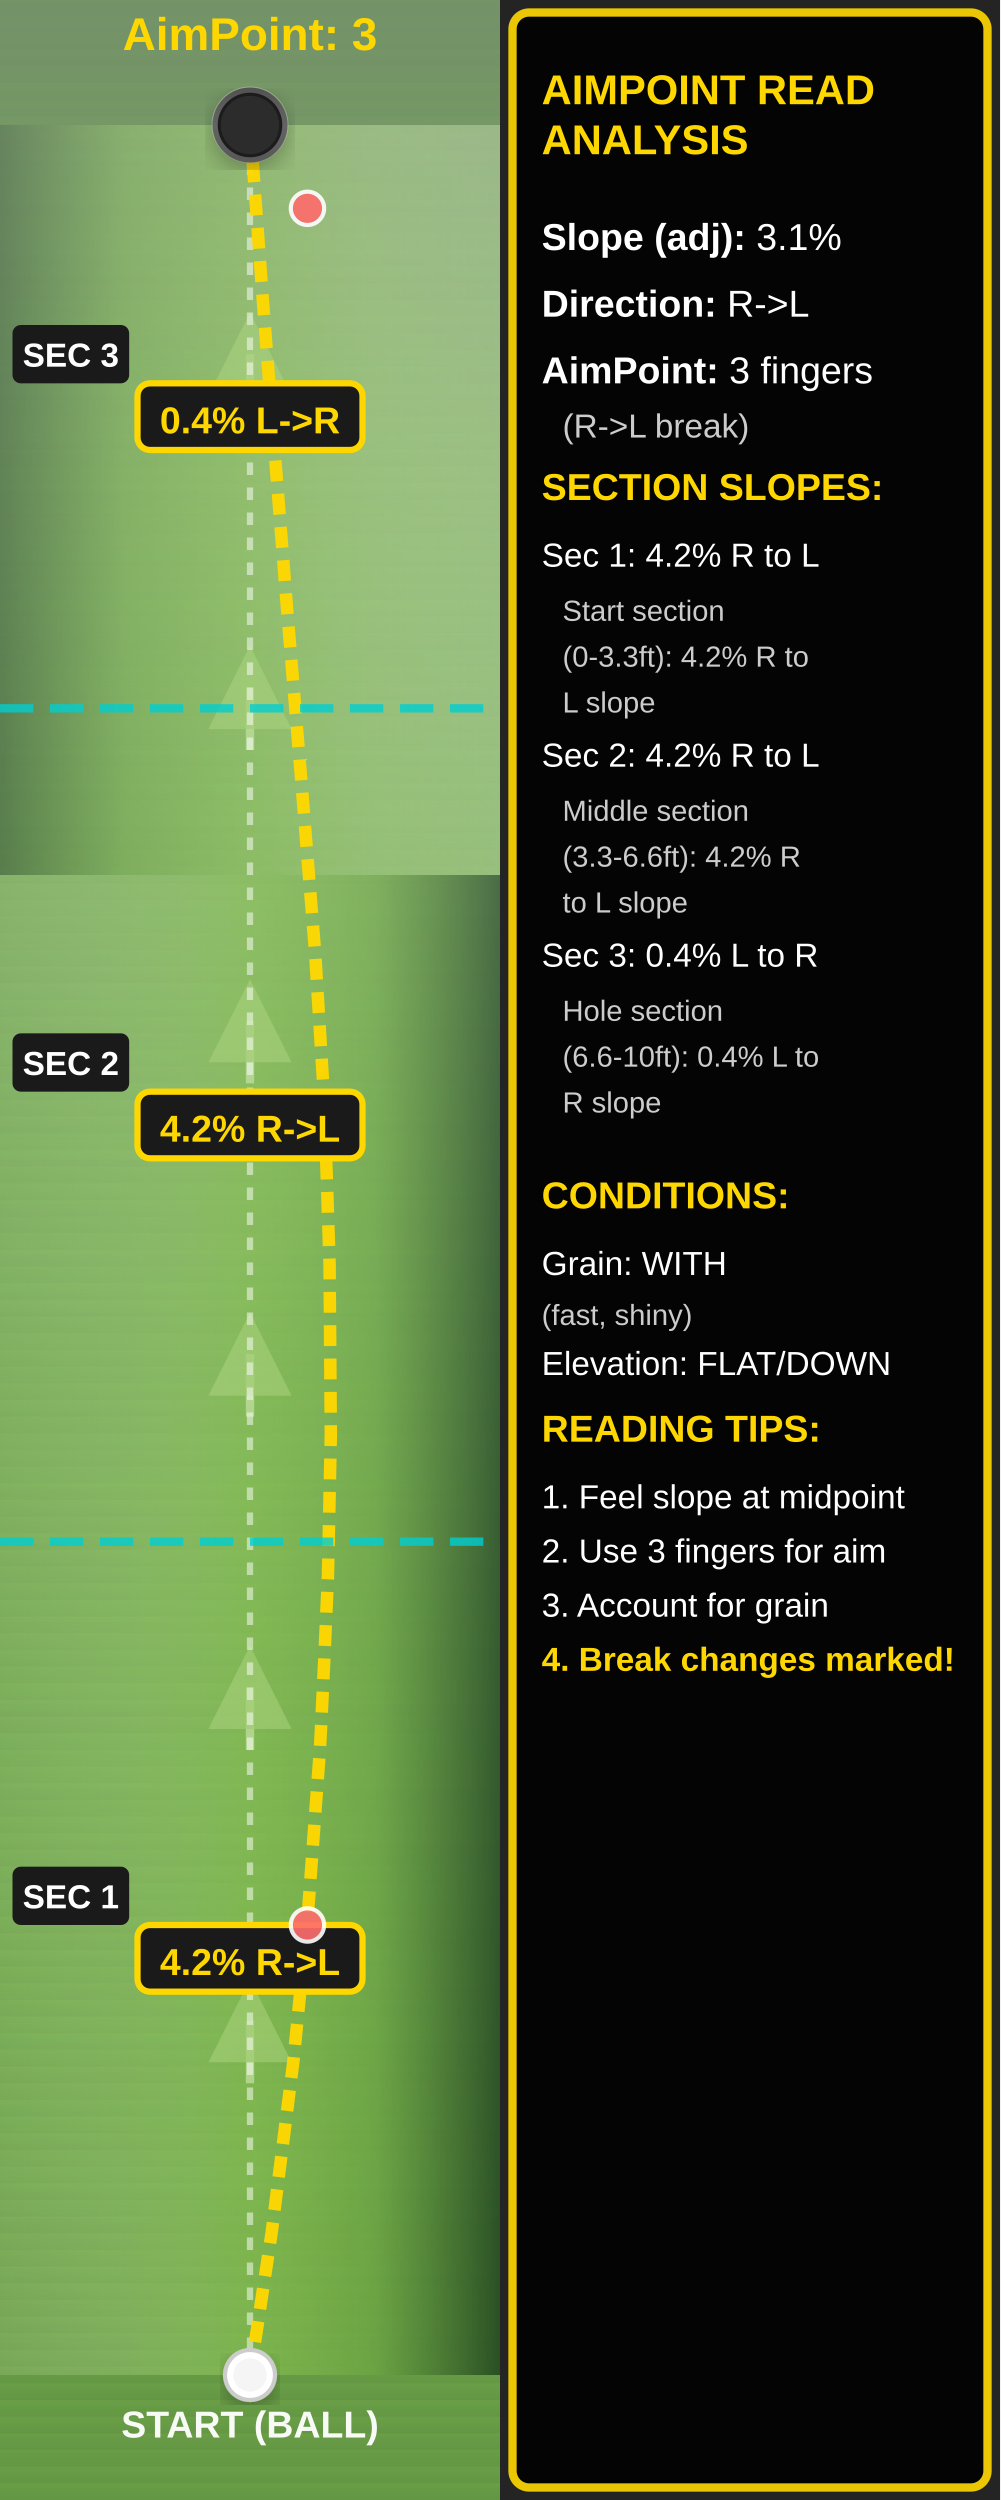
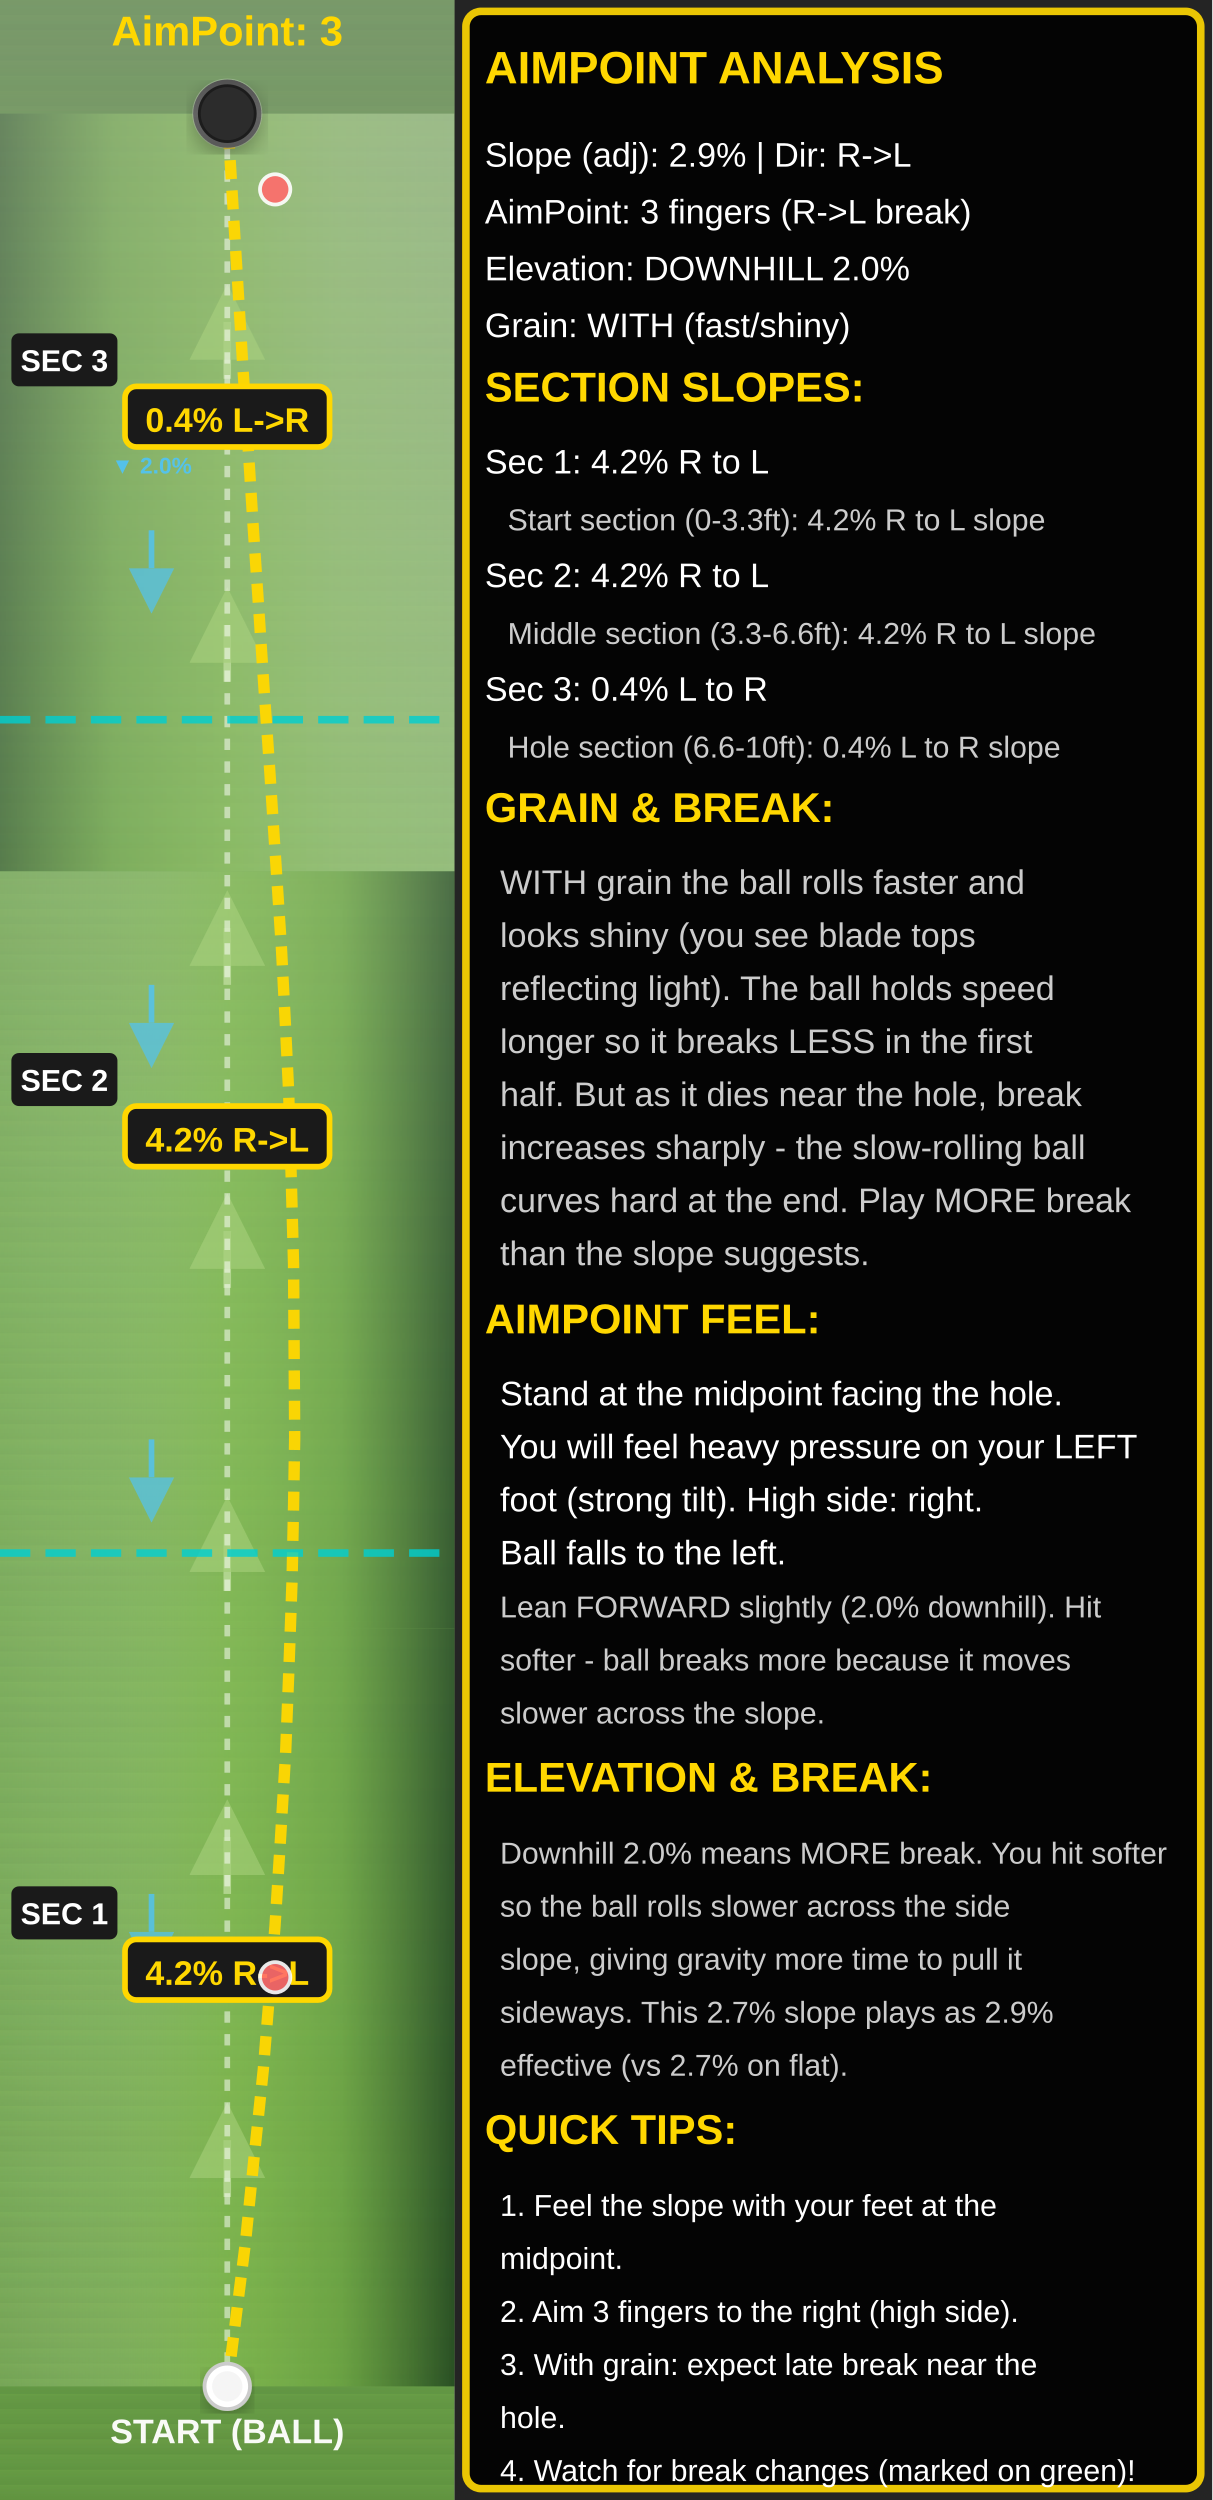
- <svg xmlns="http://www.w3.org/2000/svg" width="240" height="600">
+ <svg xmlns="http://www.w3.org/2000/svg" width="320" height="660">
  <defs>
    <linearGradient id="baseGreen" x1="0%" y1="0%" x2="0%" y2="100%">
      <stop offset="0%" style="stop-color:#689F38;stop-opacity:1" />
      <stop offset="50%" style="stop-color:#558B2F;stop-opacity:1" />
      <stop offset="100%" style="stop-color:#4A7C27;stop-opacity:1" />
    </linearGradient>
    <linearGradient id="grainGradient" x1="0%" y1="0%" x2="0%" y2="100%">
      <stop offset="0%" style="stop-color:#E8F5E9;stop-opacity:0.6" />
      <stop offset="30%" style="stop-color:#C8E6C9;stop-opacity:0.5" />
      <stop offset="60%" style="stop-color:#A5D6A7;stop-opacity:0.35" />
      <stop offset="100%" style="stop-color:#81C784;stop-opacity:0.2" />
    </linearGradient>
    <linearGradient id="elevationGradient" x1="0%" y1="0%" x2="0%" y2="100%">
-       <stop offset="0%" style="stop-color:#1B3D14;stop-opacity:1.0" />
-       <stop offset="20%" style="stop-color:#4A7C27;stop-opacity:0.85" />
-       <stop offset="50%" style="stop-color:#689F38;stop-opacity:0.6" />
-       <stop offset="80%" style="stop-color:#8BC34A;stop-opacity:0.4" />
-       <stop offset="100%" style="stop-color:#AED581;stop-opacity:0.3" />
+       <stop offset="0%" style="stop-color:#1B3D14;stop-opacity:0.83" />
+       <stop offset="50%" style="stop-color:#689F38;stop-opacity:0.54" />
+       <stop offset="100%" style="stop-color:#AED581;stop-opacity:0.25" />
    </linearGradient>
    <linearGradient id="breakGradientSec1" x1="0%" y1="0%" x2="100%" y2="0%">
      <stop offset="0%" style="stop-color:#C5E1A5;stop-opacity:0.2" />
      <stop offset="25%" style="stop-color:#AED581;stop-opacity:0.36" />
      <stop offset="50%" style="stop-color:#8BC34A;stop-opacity:0.6" />
      <stop offset="75%" style="stop-color:#689F38;stop-opacity:0.8" />
      <stop offset="100%" style="stop-color:#1B3D14;stop-opacity:1.0" />
    </linearGradient>
    <linearGradient id="breakGradientSec2" x1="0%" y1="0%" x2="100%" y2="0%">
      <stop offset="0%" style="stop-color:#C5E1A5;stop-opacity:0.2" />
      <stop offset="25%" style="stop-color:#AED581;stop-opacity:0.36" />
      <stop offset="50%" style="stop-color:#8BC34A;stop-opacity:0.6" />
      <stop offset="75%" style="stop-color:#689F38;stop-opacity:0.8" />
      <stop offset="100%" style="stop-color:#1B3D14;stop-opacity:1.0" />
    </linearGradient>
    <linearGradient id="breakGradientSec3" x1="0%" y1="0%" x2="100%" y2="0%">
      <stop offset="0%" style="stop-color:#1B3D14;stop-opacity:0.72" />
      <stop offset="25%" style="stop-color:#689F38;stop-opacity:0.642" />
      <stop offset="50%" style="stop-color:#8BC34A;stop-opacity:0.565" />
      <stop offset="75%" style="stop-color:#AED581;stop-opacity:0.488" />
      <stop offset="100%" style="stop-color:#C5E1A5;stop-opacity:0.41" />
    </linearGradient>
    <linearGradient id="holeGrainGradient" x1="50%" y1="0%" x2="50%" y2="100%">
      <stop offset="0%" style="stop-color:#FFFFFF;stop-opacity:0.3" />
      <stop offset="50%" style="stop-color:#CCCCCC;stop-opacity:0.5" />
      <stop offset="100%" style="stop-color:#999999;stop-opacity:0.6" />
    </linearGradient>
    <filter id="shadow">
      <feDropShadow dx="0" dy="2" stdDeviation="3" flood-opacity="0.3" />
    </filter>
    <marker id="arrowhead-grain" markerWidth="10" markerHeight="10" refX="5" refY="5" orient="auto">
      <polygon points="0,0 10,5 0,10" fill="#AED581" opacity="0.7" />
    </marker>
+     <marker id="arrowhead-elev-up" markerWidth="8" markerHeight="8" refX="4" refY="8" orient="0">
+       <polygon points="4,0 8,8 0,8" fill="#FFA726" opacity="0.85" />
+     </marker>
+     <marker id="arrowhead-elev-down" markerWidth="8" markerHeight="8" refX="4" refY="0" orient="0">
+       <polygon points="0,0 8,0 4,8" fill="#4FC3F7" opacity="0.85" />
+     </marker>
    <pattern id="grassTexture" x="0" y="0" width="4" height="4" patternUnits="userSpaceOnUse">
      <rect width="4" height="4" fill="url(#baseGreen)" opacity="0.95" />
      <line x1="0" y1="2" x2="4" y2="2" stroke="#5A9B3F" stroke-width="0.5" opacity="0.3" />
    </pattern>
  </defs>
-   <rect width="120" height="600" fill="url(#baseGreen)" />
-   <rect width="120" height="600" fill="url(#grassTexture)" opacity="0.3" />
-   <rect width="120" height="600" fill="url(#elevationGradient)" opacity="0.7" />
-   <rect x="0" y="390.0" width="120" height="180.0" fill="url(#breakGradientSec1)" opacity="1.0" />
-   <rect x="0" y="210.0" width="120" height="180.0" fill="url(#breakGradientSec2)" opacity="1.0" />
-   <rect x="0" y="30" width="120" height="180.0" fill="url(#breakGradientSec3)" opacity="1.0" />
-   <rect width="120" height="600" fill="url(#grainGradient)" opacity="0.6" />
+   <rect width="120" height="660" fill="url(#baseGreen)" />
+   <rect width="120" height="660" fill="url(#grassTexture)" opacity="0.3" />
+   <rect width="120" height="660" fill="url(#elevationGradient)" opacity="0.7" />
+   <rect x="0" y="430.0" width="120" height="200.0" fill="url(#breakGradientSec1)" opacity="1.0" />
+   <rect x="0" y="230.0" width="120" height="200.0" fill="url(#breakGradientSec2)" opacity="1.0" />
+   <rect x="0" y="30" width="120" height="200.0" fill="url(#breakGradientSec3)" opacity="1.0" />
+   <rect width="120" height="660" fill="url(#grainGradient)" opacity="0.6" />
  <line x1="60.0" y1="100" x2="60.0" y2="85" stroke="#C5E1A5" stroke-width="2" opacity="0.7" marker-end="url(#arrowhead-grain)" />
  <line x1="60.0" y1="180" x2="60.0" y2="165" stroke="#C5E1A5" stroke-width="2" opacity="0.7" marker-end="url(#arrowhead-grain)" />
  <line x1="60.0" y1="260" x2="60.0" y2="245" stroke="#C5E1A5" stroke-width="2" opacity="0.7" marker-end="url(#arrowhead-grain)" />
  <line x1="60.0" y1="340" x2="60.0" y2="325" stroke="#C5E1A5" stroke-width="2" opacity="0.7" marker-end="url(#arrowhead-grain)" />
  <line x1="60.0" y1="420" x2="60.0" y2="405" stroke="#C5E1A5" stroke-width="2" opacity="0.7" marker-end="url(#arrowhead-grain)" />
  <line x1="60.0" y1="500" x2="60.0" y2="485" stroke="#C5E1A5" stroke-width="2" opacity="0.7" marker-end="url(#arrowhead-grain)" />
-   <line x1="60.0" y1="570" x2="60.0" y2="30.0" stroke="#FFFFFF" stroke-width="1.5" stroke-dasharray="3,3" opacity="0.5" />
-   <path d="M 60.0 570.0 C 61.7 558.7, 63.5 547.1, 65.2 535.8 C 66.9 522.3, 68.7 508.3, 70.4 494.8 C 71.5 483.5, 72.7 471.9, 73.8 460.6 C 74.8 447.1, 75.8 433.2, 76.8 419.6 C 77.5 406.1, 78.1 392.1, 78.7 378.6 C 78.9 367.3, 79.2 355.7, 79.4 344.4 C 79.3 330.9, 79.2 317.0, 79.1 303.4 C 78.7 289.9, 78.2 275.9, 77.7 262.4 C 77.0 251.1, 76.3 239.5, 75.6 228.2 C 74.5 214.7, 73.4 200.7, 72.3 187.2 C 71.2 173.7, 70.0 159.7, 68.9 146.2 C 68.0 134.9, 67.1 123.3, 66.2 112.0 C 65.1 98.5, 64.1 84.5, 63.0 71.0 C 62.0 57.5, 61.0 43.5, 60.0 30.0" stroke="#FFD700" stroke-width="3" fill="none" stroke-dasharray="5,3" opacity="0.95" />
-   <line x1="0" y1="370.0" x2="120" y2="370.0" stroke="#00CED1" stroke-width="2" opacity="0.8" stroke-dasharray="8,4" />
-   <line x1="0" y1="170.0" x2="120" y2="170.0" stroke="#00CED1" stroke-width="2" opacity="0.8" stroke-dasharray="8,4" />
-   <rect x="3" y="448.0" width="28" height="14" fill="#1A1A1A" rx="2" />
-   <text x="17" y="458.0" font-family="Arial, sans-serif" font-size="8" fill="#FFFFFF" text-anchor="middle" font-weight="bold">SEC 1</text>
-   <rect x="33.0" y="462.0" width="54" height="16" fill="#1A1A1A" rx="3" stroke="#FFD700" stroke-width="1.5" />
-   <text x="60.0" y="474.0" font-family="Arial, sans-serif" font-size="9" fill="#FFD700" text-anchor="middle" font-weight="bold">4.2% R-&gt;L</text>
-   <rect x="3" y="248.0" width="28" height="14" fill="#1A1A1A" rx="2" />
-   <text x="17" y="258.0" font-family="Arial, sans-serif" font-size="8" fill="#FFFFFF" text-anchor="middle" font-weight="bold">SEC 2</text>
-   <rect x="33.0" y="262.0" width="54" height="16" fill="#1A1A1A" rx="3" stroke="#FFD700" stroke-width="1.5" />
-   <text x="60.0" y="274.0" font-family="Arial, sans-serif" font-size="9" fill="#FFD700" text-anchor="middle" font-weight="bold">4.2% R-&gt;L</text>
-   <rect x="3" y="78.0" width="28" height="14" fill="#1A1A1A" rx="2" />
-   <text x="17" y="88.0" font-family="Arial, sans-serif" font-size="8" fill="#FFFFFF" text-anchor="middle" font-weight="bold">SEC 3</text>
-   <rect x="33.0" y="92.0" width="54" height="16" fill="#1A1A1A" rx="3" stroke="#FFD700" stroke-width="1.5" />
-   <text x="60.0" y="104.0" font-family="Arial, sans-serif" font-size="9" fill="#FFD700" text-anchor="middle" font-weight="bold">0.4% L-&gt;R</text>
-   <circle cx="73.791" cy="462" r="4" fill="#FF6B6B" opacity="0.9" stroke="#FFFFFF" stroke-width="1" />
-   <circle cx="73.791" cy="50" r="4" fill="#FF6B6B" opacity="0.9" stroke="#FFFFFF" stroke-width="1" />
+   <line x1="60.0" y1="580" x2="60.0" y2="565" stroke="#C5E1A5" stroke-width="2" opacity="0.7" marker-end="url(#arrowhead-grain)" />
+   <line x1="40.0" y1="140" x2="40.0" y2="150" stroke="#4FC3F7" stroke-width="1.5" opacity="0.80" marker-end="url(#arrowhead-elev-down)" />
+   <line x1="40.0" y1="260" x2="40.0" y2="270" stroke="#4FC3F7" stroke-width="1.5" opacity="0.80" marker-end="url(#arrowhead-elev-down)" />
+   <line x1="40.0" y1="380" x2="40.0" y2="390" stroke="#4FC3F7" stroke-width="1.5" opacity="0.80" marker-end="url(#arrowhead-elev-down)" />
+   <line x1="40.0" y1="500" x2="40.0" y2="510" stroke="#4FC3F7" stroke-width="1.5" opacity="0.80" marker-end="url(#arrowhead-elev-down)" />
+   <text x="40.0" y="125" font-family="Arial, sans-serif" font-size="6" fill="#4FC3F7" text-anchor="middle" font-weight="bold" opacity="0.9">▼ 2.0%</text>
+   <line x1="60.0" y1="630" x2="60.0" y2="30.0" stroke="#FFFFFF" stroke-width="1.5" stroke-dasharray="3,3" opacity="0.5" />
+   <path d="M 60.0 630.0 C 61.6 617.5, 63.2 604.6, 64.8 592.0 C 66.3 577.0, 67.9 561.5, 69.5 546.5 C 70.5 533.9, 71.6 521.0, 72.6 508.5 C 73.6 493.4, 74.5 477.9, 75.4 462.9 C 76.0 447.9, 76.6 432.4, 77.1 417.3 C 77.4 404.8, 77.6 391.9, 77.8 379.4 C 77.7 364.3, 77.6 348.8, 77.5 333.8 C 77.1 318.8, 76.7 303.3, 76.2 288.2 C 75.6 275.7, 75.0 262.8, 74.3 250.3 C 73.3 235.2, 72.3 219.7, 71.3 204.7 C 70.2 189.6, 69.2 174.2, 68.2 159.1 C 67.3 146.6, 66.5 133.7, 65.7 121.1 C 64.7 106.1, 63.7 90.6, 62.8 75.6 C 61.9 60.5, 60.9 45.0, 60.0 30.0" stroke="#FFD700" stroke-width="3" fill="none" stroke-dasharray="5,3" opacity="0.95" />
+   <line x1="0" y1="410.0" x2="120" y2="410.0" stroke="#00CED1" stroke-width="2" opacity="0.8" stroke-dasharray="8,4" />
+   <line x1="0" y1="190.0" x2="120" y2="190.0" stroke="#00CED1" stroke-width="2" opacity="0.8" stroke-dasharray="8,4" />
+   <rect x="3" y="498.0" width="28" height="14" fill="#1A1A1A" rx="2" />
+   <text x="17" y="508.0" font-family="Arial, sans-serif" font-size="8" fill="#FFFFFF" text-anchor="middle" font-weight="bold">SEC 1</text>
+   <rect x="33.0" y="512.0" width="54" height="16" fill="#1A1A1A" rx="3" stroke="#FFD700" stroke-width="1.5" />
+   <text x="60.0" y="524.0" font-family="Arial, sans-serif" font-size="9" fill="#FFD700" text-anchor="middle" font-weight="bold">4.2% R-&gt;L</text>
+   <rect x="3" y="278.0" width="28" height="14" fill="#1A1A1A" rx="2" />
+   <text x="17" y="288.0" font-family="Arial, sans-serif" font-size="8" fill="#FFFFFF" text-anchor="middle" font-weight="bold">SEC 2</text>
+   <rect x="33.0" y="292.0" width="54" height="16" fill="#1A1A1A" rx="3" stroke="#FFD700" stroke-width="1.5" />
+   <text x="60.0" y="304.0" font-family="Arial, sans-serif" font-size="9" fill="#FFD700" text-anchor="middle" font-weight="bold">4.2% R-&gt;L</text>
+   <rect x="3" y="88.0" width="28" height="14" fill="#1A1A1A" rx="2" />
+   <text x="17" y="98.0" font-family="Arial, sans-serif" font-size="8" fill="#FFFFFF" text-anchor="middle" font-weight="bold">SEC 3</text>
+   <rect x="33.0" y="102.0" width="54" height="16" fill="#1A1A1A" rx="3" stroke="#FFD700" stroke-width="1.5" />
+   <text x="60.0" y="114.0" font-family="Arial, sans-serif" font-size="9" fill="#FFD700" text-anchor="middle" font-weight="bold">0.4% L-&gt;R</text>
+   <circle cx="72.642" cy="522" r="4" fill="#FF6B6B" opacity="0.9" stroke="#FFFFFF" stroke-width="1" />
+   <circle cx="72.642" cy="50" r="4" fill="#FF6B6B" opacity="0.9" stroke="#FFFFFF" stroke-width="1" />
  <text x="60.0" y="12" font-family="Arial, sans-serif" font-size="11" fill="#FFD700" text-anchor="middle" font-weight="bold">AimPoint: 3</text>
  <circle cx="60.0" cy="30.0" r="9" fill="#1A1A1A" filter="url(#shadow)" />
  <circle cx="60.0" cy="30.0" r="7" fill="#2C2C2C" />
  <circle cx="60.0" cy="30.0" r="8.5" fill="none" stroke="url(#holeGrainGradient)" stroke-width="1.5" opacity="0.8" />
-   <circle cx="60.0" cy="570" r="6" fill="#FFFFFF" stroke="#CCCCCC" stroke-width="1" filter="url(#shadow)" />
-   <circle cx="60.0" cy="570" r="4" fill="#F5F5F5" />
-   <text x="60.0" y="585" font-family="Arial, sans-serif" font-size="9" fill="#FFFFFF" text-anchor="middle" font-weight="bold" opacity="0.95">START (BALL)</text>
-   <rect x="120" y="0" width="120" height="600" fill="#1A1A1A" opacity="0.95" />
-   <rect x="123" y="3" width="114" height="594" fill="#000000" opacity="0.9" rx="4" stroke="#FFD700" stroke-width="2" />
-   <text x="130" y="25" font-family="Arial, sans-serif" font-size="10" fill="#FFD700" font-weight="bold">AIMPOINT READ</text>
-   <text x="130" y="37" font-family="Arial, sans-serif" font-size="10" fill="#FFD700" font-weight="bold">ANALYSIS</text>
-   <text x="130" y="60" font-family="Arial, sans-serif" font-size="9" fill="#FFFFFF">
-     <tspan font-weight="bold">Slope (adj):</tspan> 3.1%</text>
-   <text x="130" y="76" font-family="Arial, sans-serif" font-size="9" fill="#FFFFFF">
-     <tspan font-weight="bold">Direction:</tspan> R-&gt;L</text>
-   <text x="130" y="92" font-family="Arial, sans-serif" font-size="9" fill="#FFFFFF">
-     <tspan font-weight="bold">AimPoint:</tspan> 3 fingers</text>
-   <text x="135" y="105" font-family="Arial, sans-serif" font-size="8" fill="#CCCCCC">(R-&gt;L break)</text>
-   <text x="130" y="120" font-family="Arial, sans-serif" font-size="9" fill="#FFD700" font-weight="bold">SECTION SLOPES:</text>
-   <text x="130" y="136" font-family="Arial, sans-serif" font-size="8" fill="#FFFFFF">Sec 1: 4.2% R to L</text>
-   <text x="135" y="149" font-family="Arial, sans-serif" font-size="7" fill="#CCCCCC">Start section</text>
-   <text x="135" y="160" font-family="Arial, sans-serif" font-size="7" fill="#CCCCCC">(0-3.3ft): 4.2% R to</text>
-   <text x="135" y="171" font-family="Arial, sans-serif" font-size="7" fill="#CCCCCC">L slope</text>
-   <text x="130" y="184" font-family="Arial, sans-serif" font-size="8" fill="#FFFFFF">Sec 2: 4.2% R to L</text>
-   <text x="135" y="197" font-family="Arial, sans-serif" font-size="7" fill="#CCCCCC">Middle section</text>
-   <text x="135" y="208" font-family="Arial, sans-serif" font-size="7" fill="#CCCCCC">(3.3-6.6ft): 4.2% R</text>
-   <text x="135" y="219" font-family="Arial, sans-serif" font-size="7" fill="#CCCCCC">to L slope</text>
-   <text x="130" y="232" font-family="Arial, sans-serif" font-size="8" fill="#FFFFFF">Sec 3: 0.4% L to R</text>
-   <text x="135" y="245" font-family="Arial, sans-serif" font-size="7" fill="#CCCCCC">Hole section</text>
-   <text x="135" y="256" font-family="Arial, sans-serif" font-size="7" fill="#CCCCCC">(6.6-10ft): 0.4% L to</text>
-   <text x="135" y="267" font-family="Arial, sans-serif" font-size="7" fill="#CCCCCC">R slope</text>
-   <text x="130" y="290" font-family="Arial, sans-serif" font-size="9" fill="#FFD700" font-weight="bold">CONDITIONS:</text>
-   <text x="130" y="306" font-family="Arial, sans-serif" font-size="8" fill="#FFFFFF">Grain: WITH</text>
-   <text x="130" y="318" font-family="Arial, sans-serif" font-size="7" fill="#CCCCCC">(fast, shiny)</text>
-   <text x="130" y="330" font-family="Arial, sans-serif" font-size="8" fill="#FFFFFF">Elevation: FLAT/DOWN</text>
-   <text x="130" y="346" font-family="Arial, sans-serif" font-size="9" fill="#FFD700" font-weight="bold">READING TIPS:</text>
-   <text x="130" y="362" font-family="Arial, sans-serif" font-size="8" fill="#FFFFFF" font-weight="normal">1. Feel slope at midpoint</text>
-   <text x="130" y="375" font-family="Arial, sans-serif" font-size="8" fill="#FFFFFF" font-weight="normal">2. Use 3 fingers for aim</text>
-   <text x="130" y="388" font-family="Arial, sans-serif" font-size="8" fill="#FFFFFF" font-weight="normal">3. Account for grain</text>
-   <text x="130" y="401" font-family="Arial, sans-serif" font-size="8" fill="#FFD700" font-weight="bold">4. Break changes marked!</text>
+   <circle cx="60.0" cy="630" r="6" fill="#FFFFFF" stroke="#CCCCCC" stroke-width="1" filter="url(#shadow)" />
+   <circle cx="60.0" cy="630" r="4" fill="#F5F5F5" />
+   <text x="60.0" y="645" font-family="Arial, sans-serif" font-size="9" fill="#FFFFFF" text-anchor="middle" font-weight="bold" opacity="0.95">START (BALL)</text>
+   <rect x="120" y="0" width="200" height="660" fill="#1A1A1A" opacity="0.95" />
+   <rect x="123" y="3" width="194" height="654" fill="#000000" opacity="0.9" rx="4" stroke="#FFD700" stroke-width="2" />
+   <text x="128" y="22" font-family="Arial, sans-serif" font-size="12" fill="#FFD700" font-weight="bold">AIMPOINT ANALYSIS</text>
+   <text x="128" y="44" font-family="Arial, sans-serif" font-size="9" fill="#FFFFFF">Slope (adj): 2.9%  |  Dir: R-&gt;L</text>
+   <text x="128" y="59" font-family="Arial, sans-serif" font-size="9" fill="#FFFFFF">AimPoint: 3 fingers (R-&gt;L break)</text>
+   <text x="128" y="74" font-family="Arial, sans-serif" font-size="9" fill="#FFFFFF">Elevation: DOWNHILL 2.0%</text>
+   <text x="128" y="89" font-family="Arial, sans-serif" font-size="9" fill="#FFFFFF">Grain: WITH (fast/shiny)</text>
+   <text x="128" y="106" font-family="Arial, sans-serif" font-size="11" fill="#FFD700" font-weight="bold">SECTION SLOPES:</text>
+   <text x="128" y="125" font-family="Arial, sans-serif" font-size="9" fill="#FFFFFF">Sec 1: 4.2% R to L</text>
+   <text x="134" y="140" font-family="Arial, sans-serif" font-size="8" fill="#CCCCCC">Start section (0-3.3ft): 4.2% R to L slope</text>
+   <text x="128" y="155" font-family="Arial, sans-serif" font-size="9" fill="#FFFFFF">Sec 2: 4.2% R to L</text>
+   <text x="134" y="170" font-family="Arial, sans-serif" font-size="8" fill="#CCCCCC">Middle section (3.3-6.6ft): 4.2% R to L slope</text>
+   <text x="128" y="185" font-family="Arial, sans-serif" font-size="9" fill="#FFFFFF">Sec 3: 0.4% L to R</text>
+   <text x="134" y="200" font-family="Arial, sans-serif" font-size="8" fill="#CCCCCC">Hole section (6.6-10ft): 0.4% L to R slope</text>
+   <text x="128" y="217" font-family="Arial, sans-serif" font-size="11" fill="#FFD700" font-weight="bold">GRAIN &amp; BREAK:</text>
+   <text x="132" y="236" font-family="Arial, sans-serif" font-size="9" fill="#CCCCCC">WITH grain the ball rolls faster and</text>
+   <text x="132" y="250" font-family="Arial, sans-serif" font-size="9" fill="#CCCCCC">looks shiny (you see blade tops</text>
+   <text x="132" y="264" font-family="Arial, sans-serif" font-size="9" fill="#CCCCCC">reflecting light). The ball holds speed</text>
+   <text x="132" y="278" font-family="Arial, sans-serif" font-size="9" fill="#CCCCCC">longer so it breaks LESS in the first</text>
+   <text x="132" y="292" font-family="Arial, sans-serif" font-size="9" fill="#CCCCCC">half. But as it dies near the hole, break</text>
+   <text x="132" y="306" font-family="Arial, sans-serif" font-size="9" fill="#CCCCCC">increases sharply - the slow-rolling ball</text>
+   <text x="132" y="320" font-family="Arial, sans-serif" font-size="9" fill="#CCCCCC">curves hard at the end. Play MORE break</text>
+   <text x="132" y="334" font-family="Arial, sans-serif" font-size="9" fill="#CCCCCC">than the slope suggests.</text>
+   <text x="128" y="352" font-family="Arial, sans-serif" font-size="11" fill="#FFD700" font-weight="bold">AIMPOINT FEEL:</text>
+   <text x="132" y="371" font-family="Arial, sans-serif" font-size="9" fill="#FFFFFF">Stand at the midpoint facing the hole.</text>
+   <text x="132" y="385" font-family="Arial, sans-serif" font-size="9" fill="#FFFFFF">You will feel heavy pressure on your LEFT</text>
+   <text x="132" y="399" font-family="Arial, sans-serif" font-size="9" fill="#FFFFFF">foot (strong tilt). High side: right.</text>
+   <text x="132" y="413" font-family="Arial, sans-serif" font-size="9" fill="#FFFFFF">Ball falls to the left.</text>
+   <text x="132" y="427" font-family="Arial, sans-serif" font-size="8" fill="#CCCCCC">Lean FORWARD slightly (2.0% downhill). Hit</text>
+   <text x="132" y="441" font-family="Arial, sans-serif" font-size="8" fill="#CCCCCC">softer - ball breaks more because it moves</text>
+   <text x="132" y="455" font-family="Arial, sans-serif" font-size="8" fill="#CCCCCC">slower across the slope.</text>
+   <text x="128" y="473" font-family="Arial, sans-serif" font-size="11" fill="#FFD700" font-weight="bold">ELEVATION &amp; BREAK:</text>
+   <text x="132" y="492" font-family="Arial, sans-serif" font-size="8" fill="#CCCCCC">Downhill 2.0% means MORE break. You hit softer</text>
+   <text x="132" y="506" font-family="Arial, sans-serif" font-size="8" fill="#CCCCCC">so the ball rolls slower across the side</text>
+   <text x="132" y="520" font-family="Arial, sans-serif" font-size="8" fill="#CCCCCC">slope, giving gravity more time to pull it</text>
+   <text x="132" y="534" font-family="Arial, sans-serif" font-size="8" fill="#CCCCCC">sideways. This 2.7% slope plays as 2.9%</text>
+   <text x="132" y="548" font-family="Arial, sans-serif" font-size="8" fill="#CCCCCC">effective (vs 2.7% on flat).</text>
+   <text x="128" y="566" font-family="Arial, sans-serif" font-size="11" fill="#FFD700" font-weight="bold">QUICK TIPS:</text>
+   <text x="132" y="585" font-family="Arial, sans-serif" font-size="8" fill="#FFFFFF">1. Feel the slope with your feet at the</text>
+   <text x="132" y="599" font-family="Arial, sans-serif" font-size="8" fill="#FFFFFF">midpoint.</text>
+   <text x="132" y="613" font-family="Arial, sans-serif" font-size="8" fill="#FFFFFF">2. Aim 3 fingers to the right (high side).</text>
+   <text x="132" y="627" font-family="Arial, sans-serif" font-size="8" fill="#FFFFFF">3. With grain: expect late break near the</text>
+   <text x="132" y="641" font-family="Arial, sans-serif" font-size="8" fill="#FFFFFF">hole.</text>
+   <text x="132" y="655" font-family="Arial, sans-serif" font-size="8" fill="#FFFFFF">4. Watch for break changes (marked on green)!</text>
</svg>
